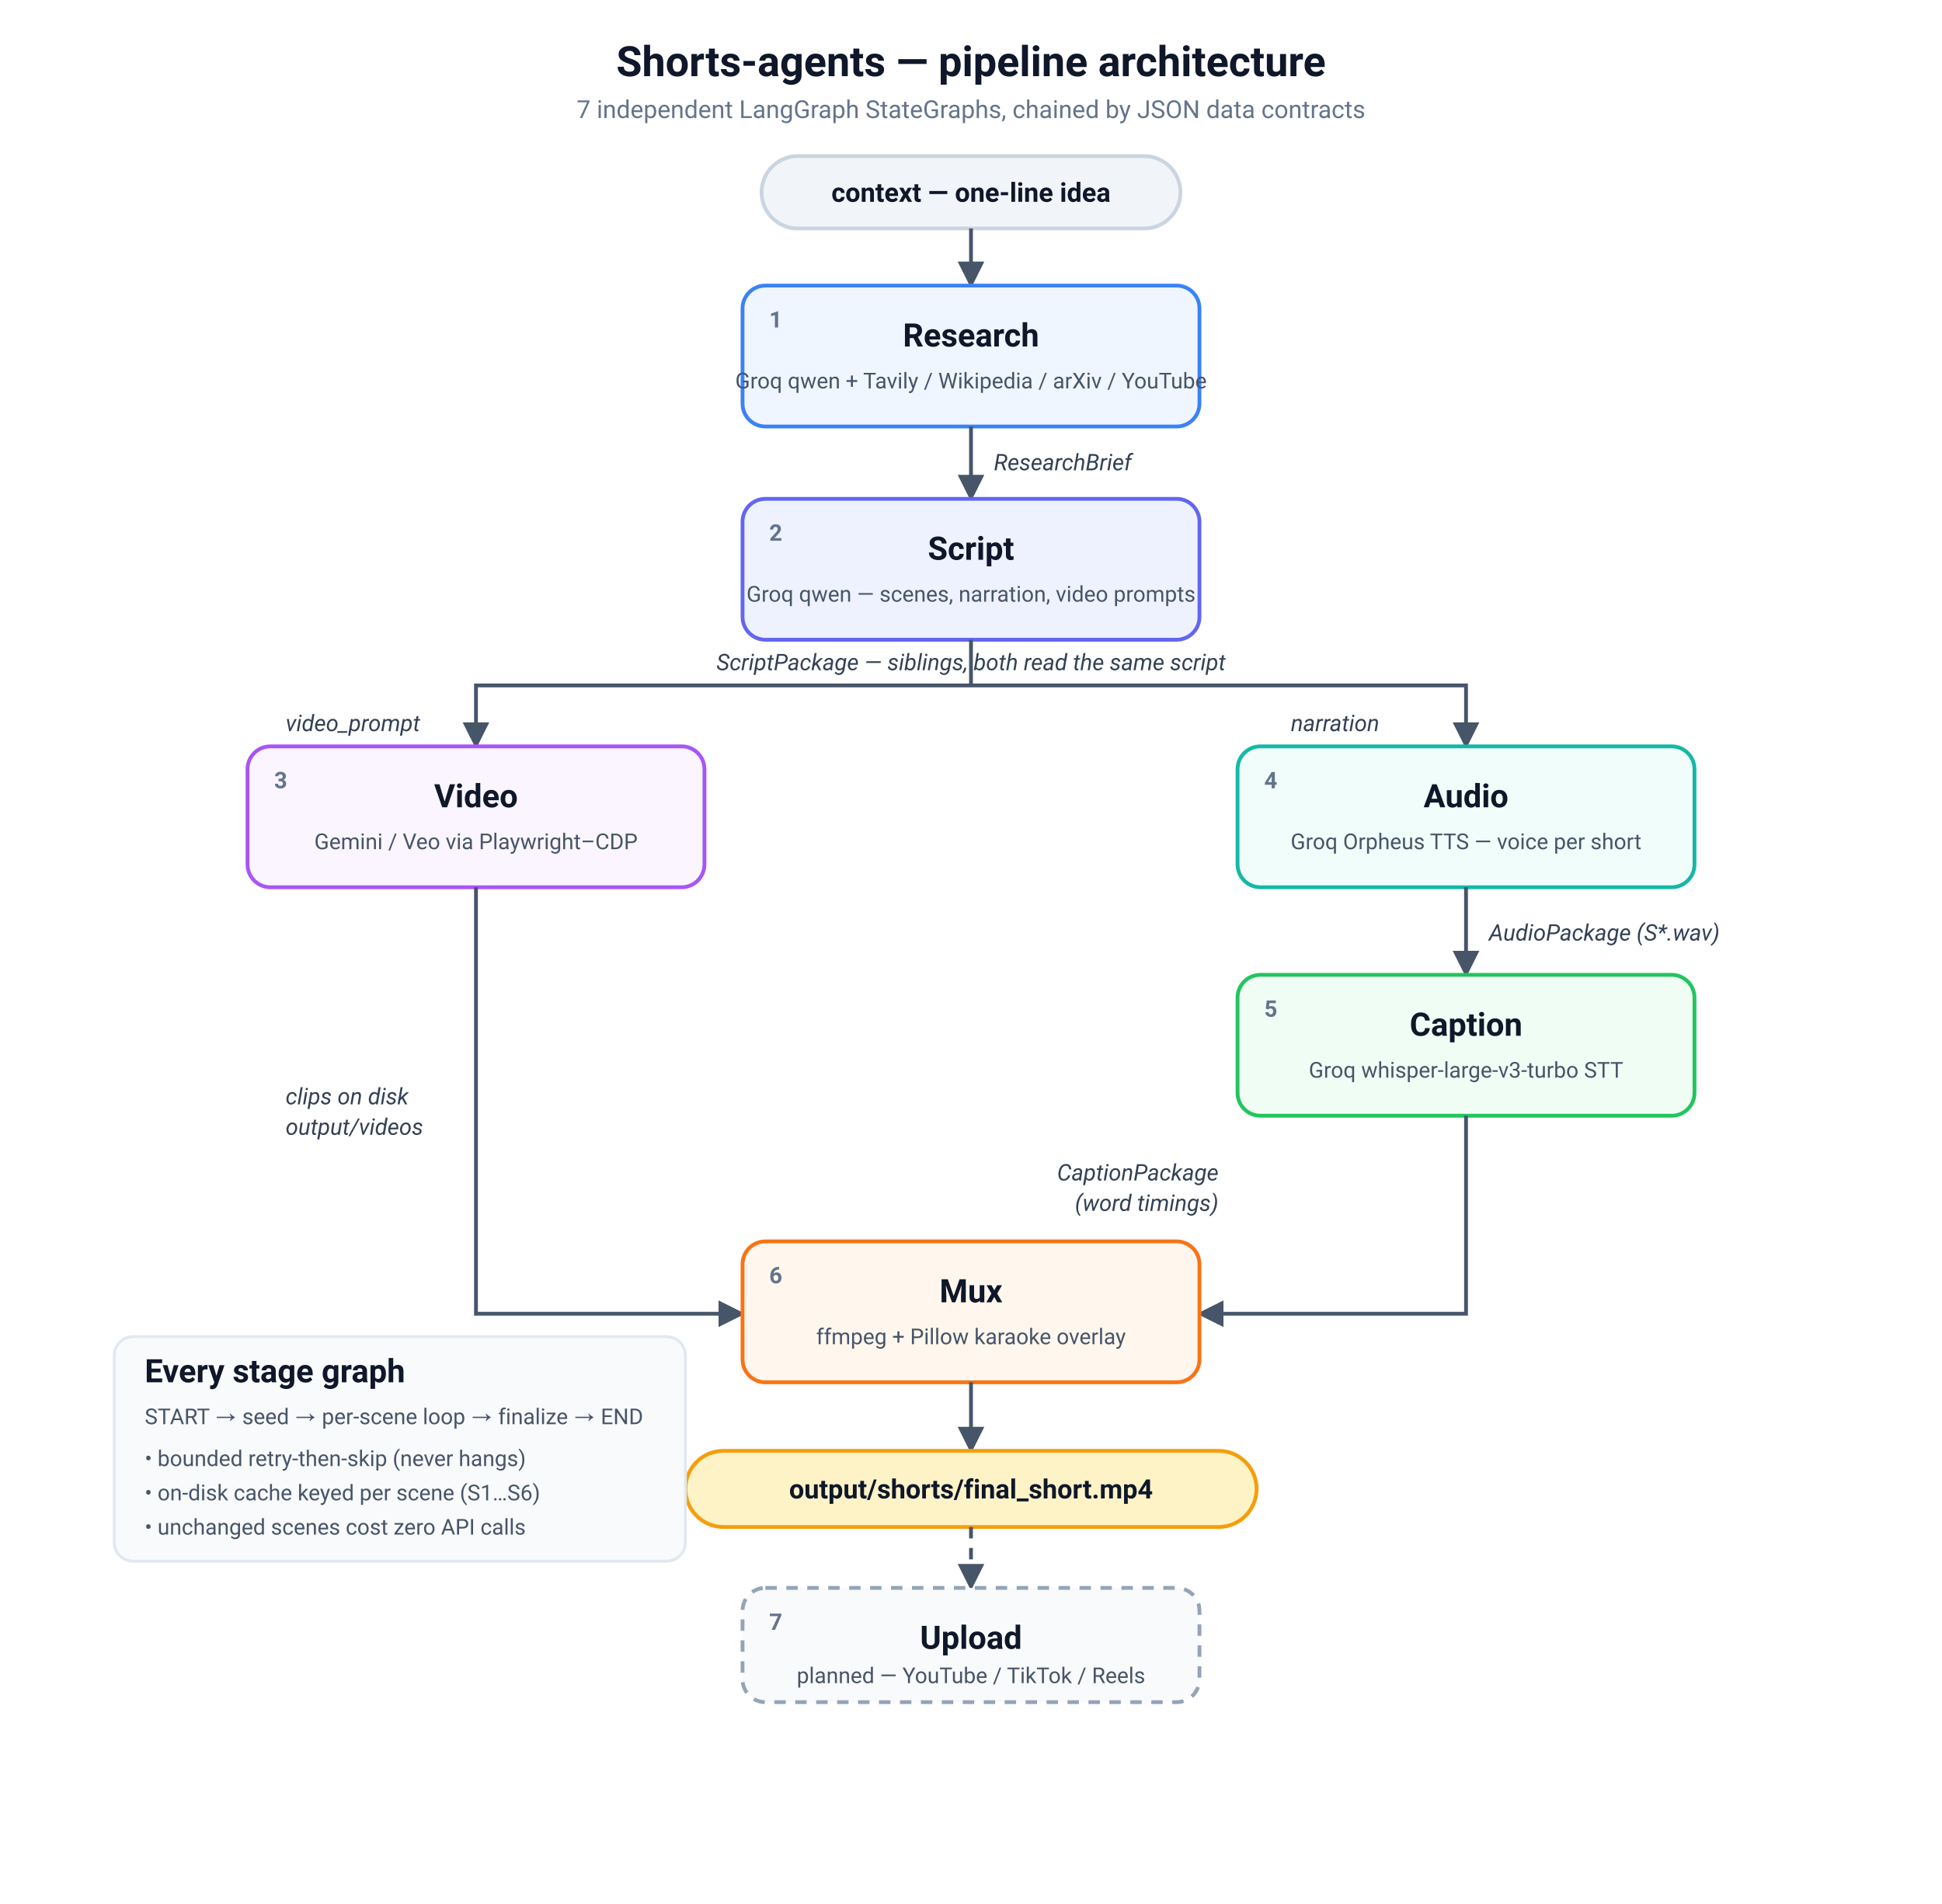
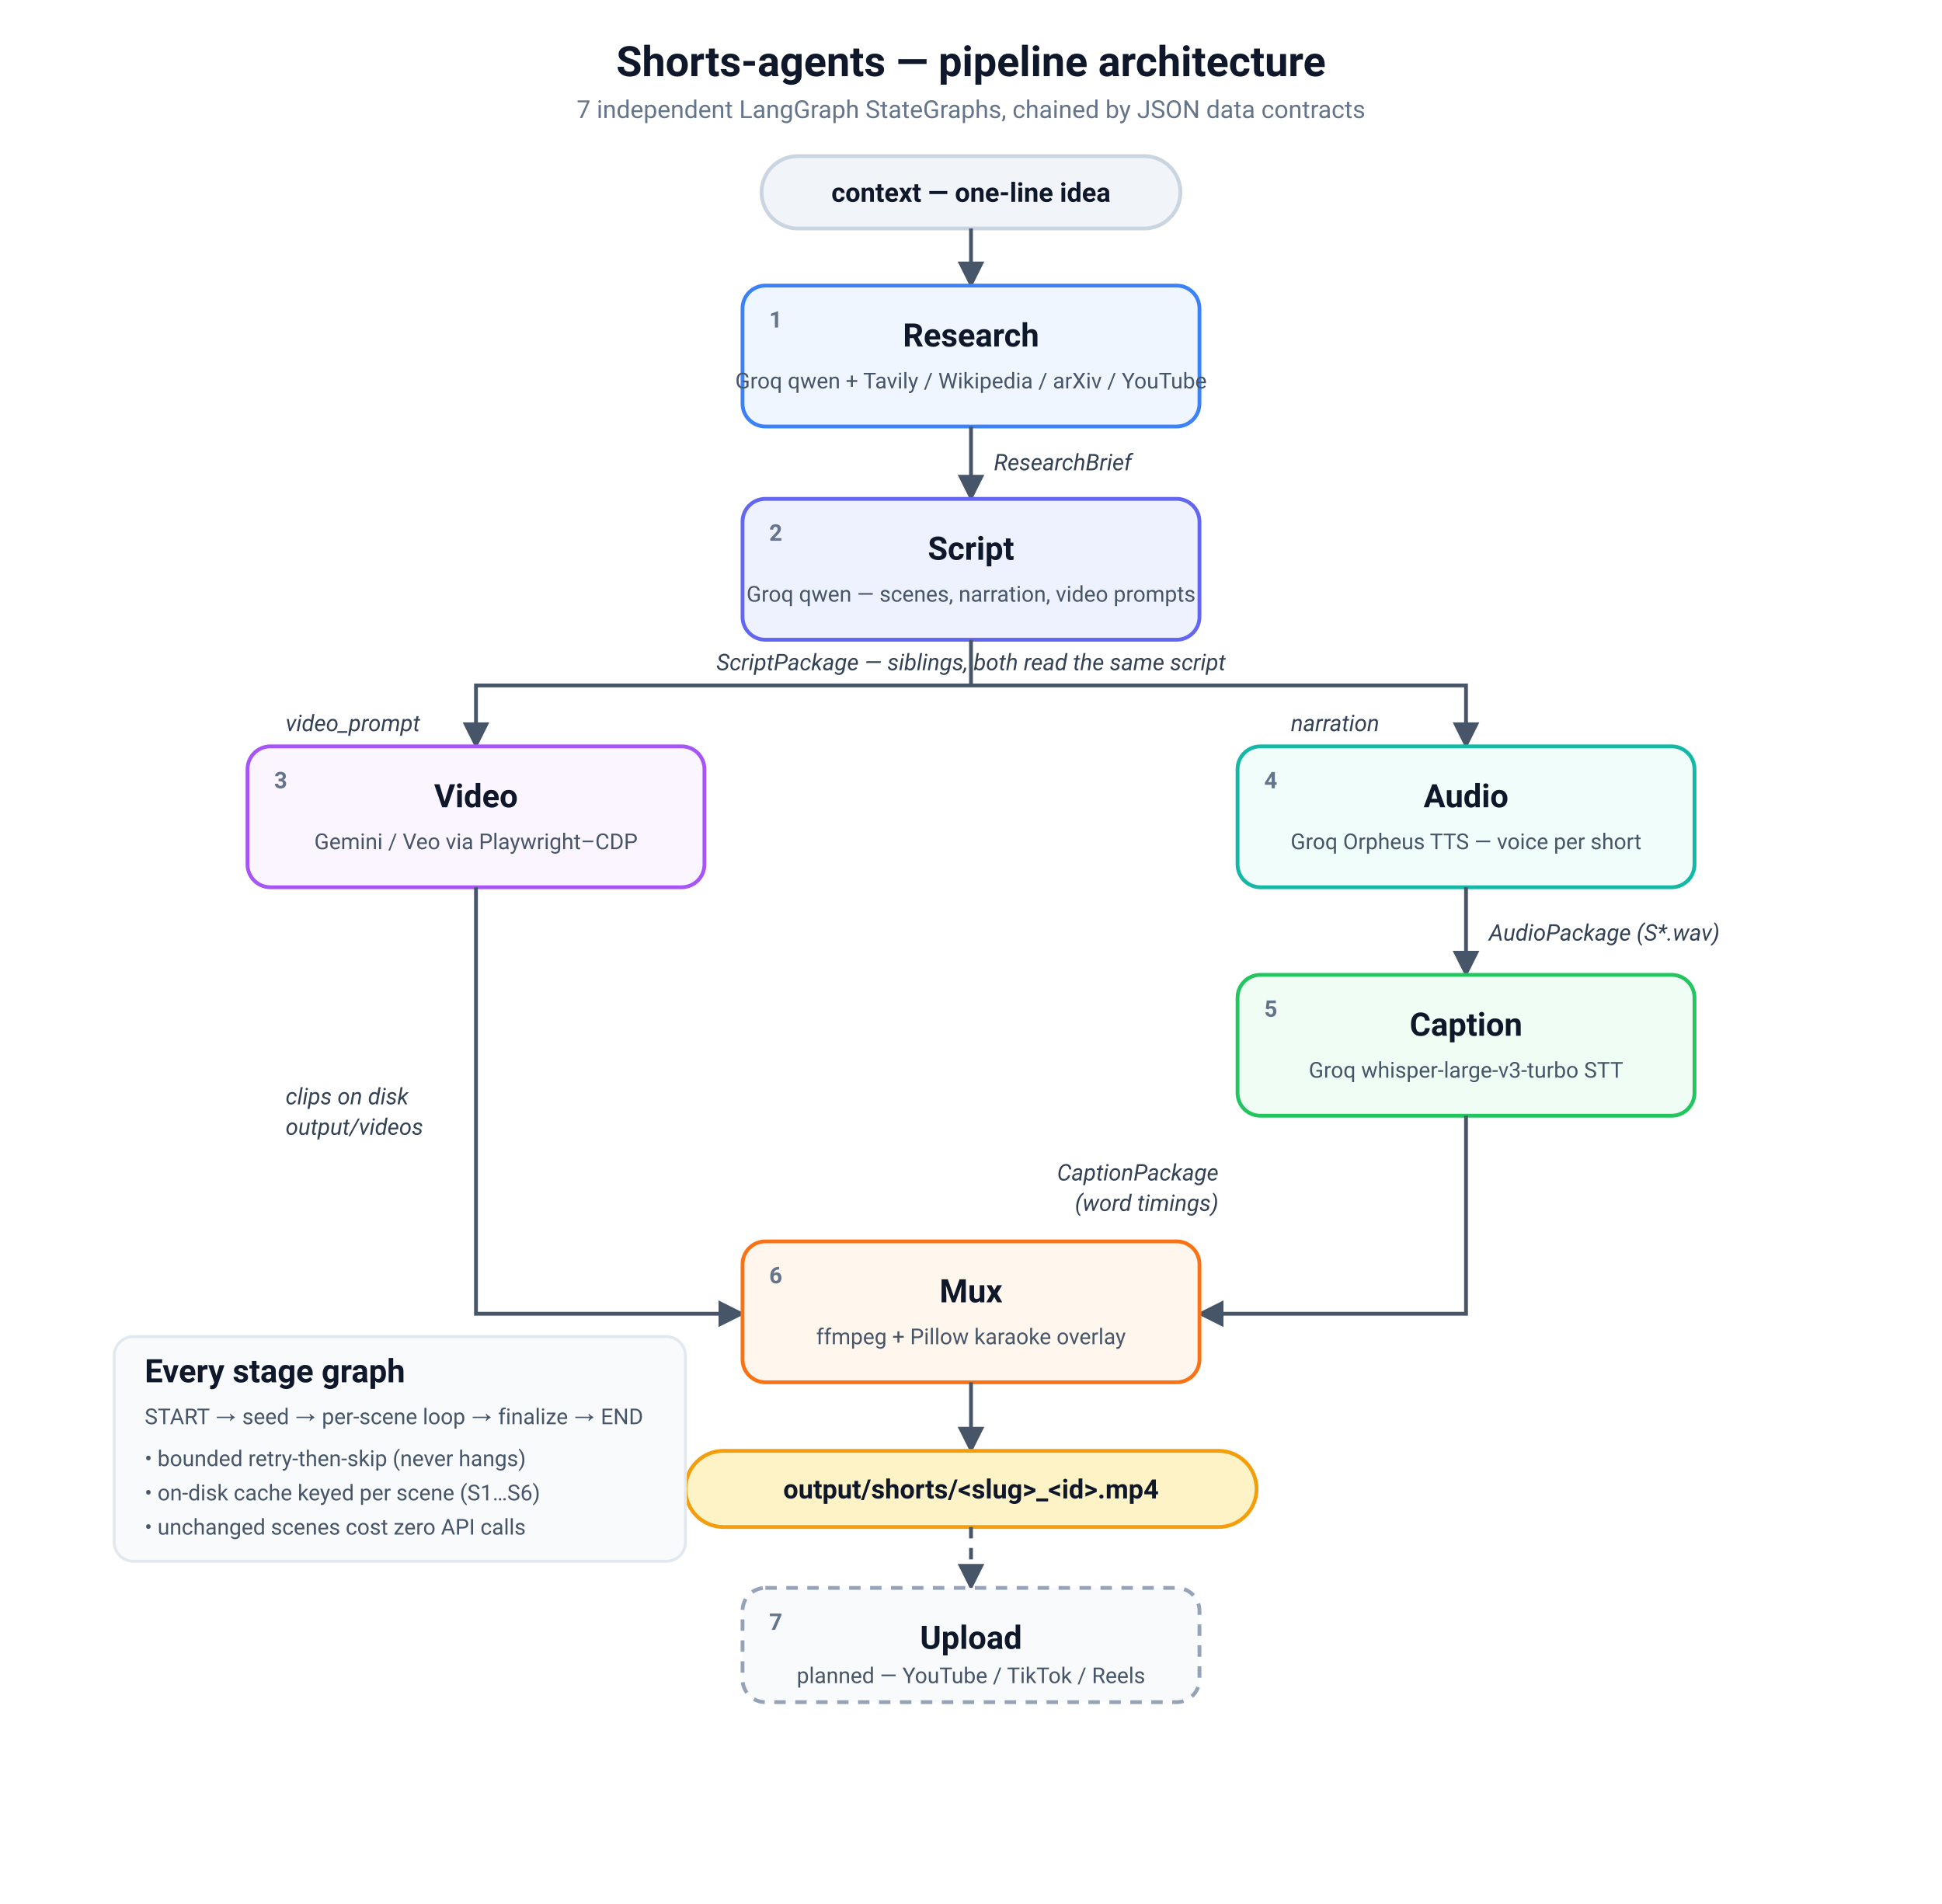
<svg xmlns="http://www.w3.org/2000/svg" viewBox="0 0 1020 1000" font-family="-apple-system, BlinkMacSystemFont, 'Segoe UI', Roboto, Helvetica, Arial, sans-serif">
  <defs>
    <marker id="arrow" viewBox="0 0 10 10" refX="9" refY="5" markerWidth="7" markerHeight="7" orient="auto-start-reverse">
      <path d="M0,0 L10,5 L0,10 z" fill="#475569" />
    </marker>
    <style>
      .box  { rx: 12; ry: 12; stroke-width: 2; }
      .title{ font-size: 17px; font-weight: 700; fill: #0f172a; }
      .num  { font-size: 12px; font-weight: 700; fill: #64748b; }
      .eng  { font-size: 11.5px; fill: #475569; }
      .pill { font-size: 14px; font-weight: 600; fill: #0f172a; }
      .flow { stroke: #475569; stroke-width: 2; fill: none; }
      .lbl  { font-size: 12px; fill: #334155; font-style: italic; }
      .cap  { font-size: 13px; fill: #64748b; }
      .h1   { font-size: 22px; font-weight: 700; fill: #0f172a; }
    </style>
  </defs>
  <rect x="0" y="0" width="1020" height="1000" fill="#ffffff" />
  <text x="510" y="40" text-anchor="middle" class="h1">Shorts-agents — pipeline architecture</text>
  <text x="510" y="62" text-anchor="middle" class="cap">7 independent LangGraph StateGraphs, chained by JSON data contracts</text>
  <rect x="400" y="82" width="220" height="38" rx="19" fill="#f1f5f9" stroke="#cbd5e1" stroke-width="2" />
  <text x="510" y="106" text-anchor="middle" class="pill">context — one-line idea</text>
  <path class="flow" d="M510,120 L510,150" marker-end="url(#arrow)" />
  <rect class="box" x="390" y="150" width="240" height="74" fill="#eff6ff" stroke="#3b82f6" />
  <text x="404" y="172" class="num">1</text>
  <text x="510" y="182" text-anchor="middle" class="title">Research</text>
  <text x="510" y="204" text-anchor="middle" class="eng">Groq qwen + Tavily / Wikipedia / arXiv / YouTube</text>
  <path class="flow" d="M510,224 L510,262" marker-end="url(#arrow)" />
  <text x="522" y="247" class="lbl">ResearchBrief</text>
  <rect class="box" x="390" y="262" width="240" height="74" fill="#eef2ff" stroke="#6366f1" />
  <text x="404" y="284" class="num">2</text>
  <text x="510" y="294" text-anchor="middle" class="title">Script</text>
  <text x="510" y="316" text-anchor="middle" class="eng">Groq qwen — scenes, narration, video prompts</text>
  <path class="flow" d="M510,336 L510,360" fill="none" />
  <path class="flow" d="M510,360 L250,360 L250,392" marker-end="url(#arrow)" />
  <path class="flow" d="M510,360 L770,360 L770,392" marker-end="url(#arrow)" />
  <text x="510" y="352" text-anchor="middle" class="lbl">ScriptPackage — siblings, both read the same script</text>
  <text x="150" y="384" class="lbl">video_prompt</text>
  <text x="678" y="384" class="lbl">narration</text>
  <rect class="box" x="130" y="392" width="240" height="74" fill="#faf5ff" stroke="#a855f7" />
  <text x="144" y="414" class="num">3</text>
  <text x="250" y="424" text-anchor="middle" class="title">Video</text>
  <text x="250" y="446" text-anchor="middle" class="eng">Gemini / Veo via Playwright–CDP</text>
  <rect class="box" x="650" y="392" width="240" height="74" fill="#f0fdfa" stroke="#14b8a6" />
  <text x="664" y="414" class="num">4</text>
  <text x="770" y="424" text-anchor="middle" class="title">Audio</text>
  <text x="770" y="446" text-anchor="middle" class="eng">Groq Orpheus TTS — voice per short</text>
  <path class="flow" d="M770,466 L770,512" marker-end="url(#arrow)" />
  <text x="782" y="494" class="lbl">AudioPackage (S*.wav)</text>
  <rect class="box" x="650" y="512" width="240" height="74" fill="#f0fdf4" stroke="#22c55e" />
  <text x="664" y="534" class="num">5</text>
  <text x="770" y="544" text-anchor="middle" class="title">Caption</text>
  <text x="770" y="566" text-anchor="middle" class="eng">Groq whisper-large-v3-turbo STT</text>
  <path class="flow" d="M250,466 L250,690 L390,690" marker-end="url(#arrow)" />
  <text x="150" y="580" class="lbl">clips on disk</text>
  <text x="150" y="596" class="lbl">output/videos</text>
  <path class="flow" d="M770,586 L770,690 L630,690" marker-end="url(#arrow)" />
  <text x="640" y="620" class="lbl" text-anchor="end">CaptionPackage</text>
  <text x="640" y="636" class="lbl" text-anchor="end">(word timings)</text>
  <rect class="box" x="390" y="652" width="240" height="74" fill="#fff7ed" stroke="#f97316" />
  <text x="404" y="674" class="num">6</text>
  <text x="510" y="684" text-anchor="middle" class="title">Mux</text>
  <text x="510" y="706" text-anchor="middle" class="eng">ffmpeg + Pillow karaoke overlay</text>
  <path class="flow" d="M510,726 L510,762" marker-end="url(#arrow)" />
  <rect x="360" y="762" width="300" height="40" rx="20" fill="#fef3c7" stroke="#f59e0b" stroke-width="2" />
-   <text x="510" y="787" text-anchor="middle" class="pill">output/shorts/final_short.mp4</text>
+   <text x="510" y="787" text-anchor="middle" class="pill">output/shorts/&lt;slug&gt;_&lt;id&gt;.mp4</text>
  <path class="flow" d="M510,802 L510,834" marker-end="url(#arrow)" stroke-dasharray="6 5" />
  <rect class="box" x="390" y="834" width="240" height="60" fill="#f8fafc" stroke="#94a3b8" stroke-dasharray="6 5" />
  <text x="404" y="856" class="num">7</text>
  <text x="510" y="866" text-anchor="middle" class="title" fill="#64748b">Upload</text>
  <text x="510" y="884" text-anchor="middle" class="eng">planned — YouTube / TikTok / Reels</text>
  <rect x="60" y="702" width="300" height="118" rx="10" fill="#f8fafc" stroke="#e2e8f0" stroke-width="1.5" />
  <text x="76" y="726" class="title" font-size="14">Every stage graph</text>
  <text x="76" y="748" class="eng">START → seed → per-scene loop → finalize → END</text>
  <text x="76" y="770" class="eng">• bounded retry-then-skip (never hangs)</text>
  <text x="76" y="788" class="eng">• on-disk cache keyed per scene (S1…S6)</text>
  <text x="76" y="806" class="eng">• unchanged scenes cost zero API calls</text>
</svg>
